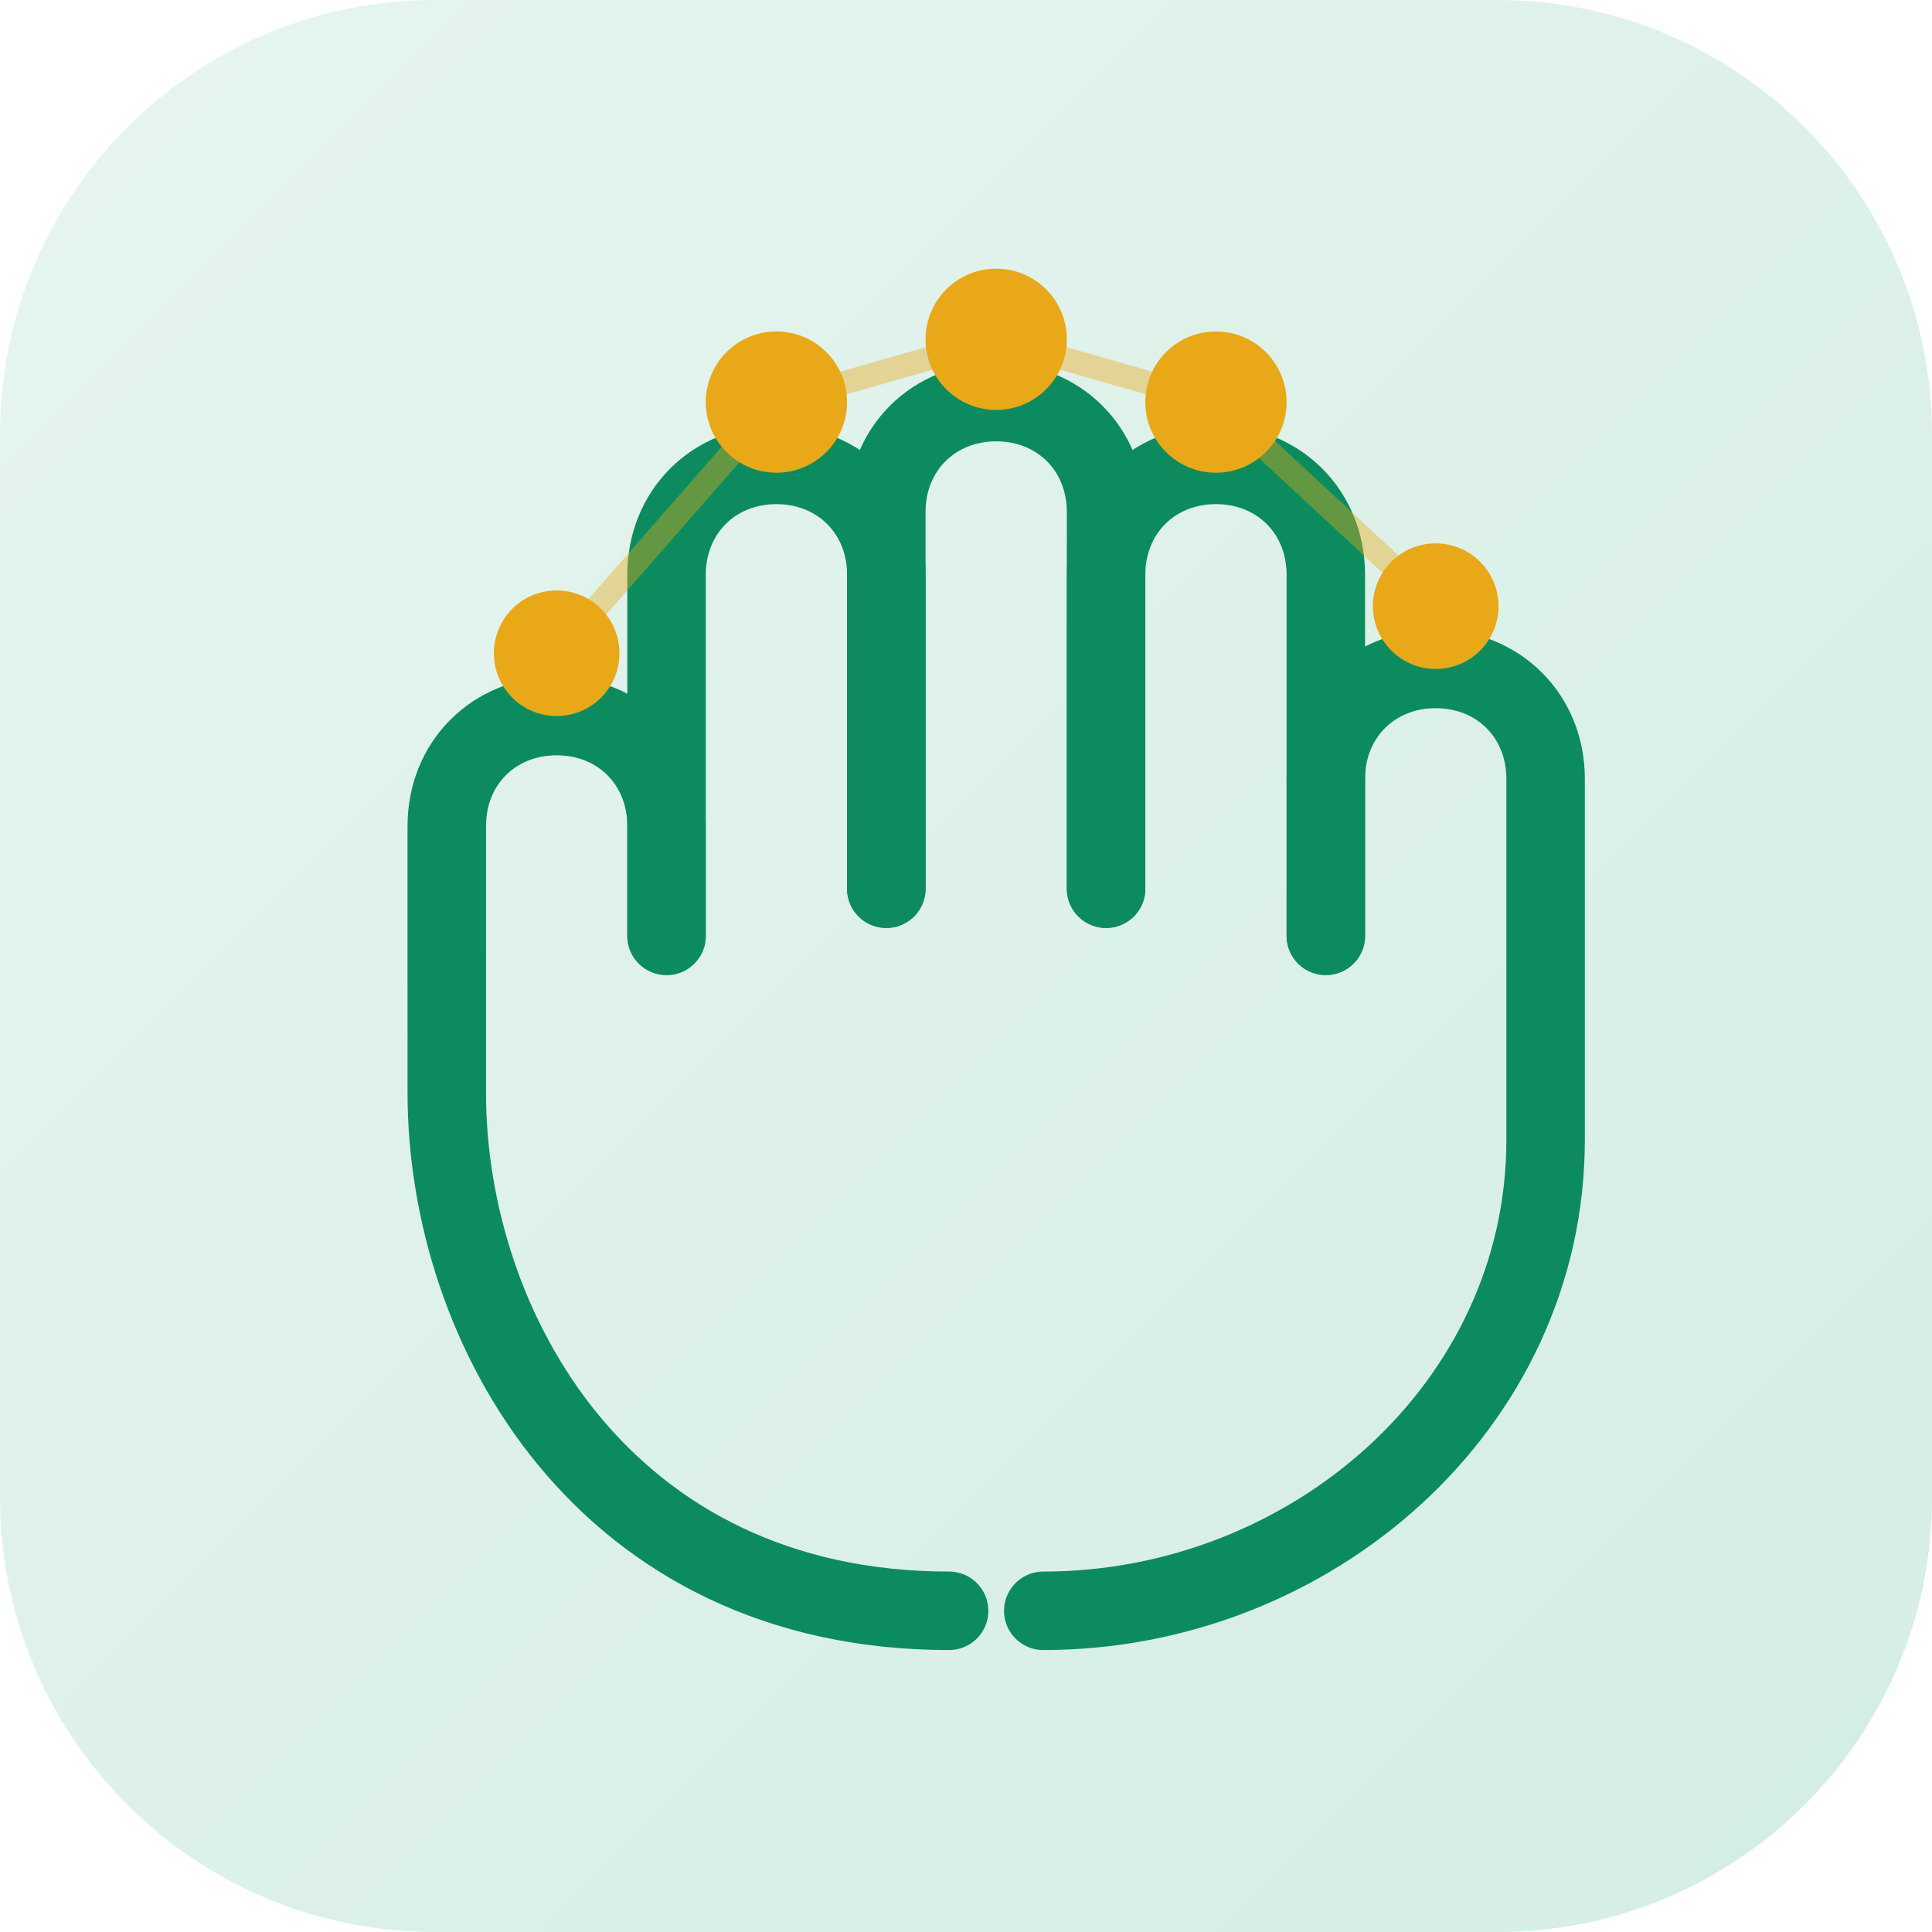
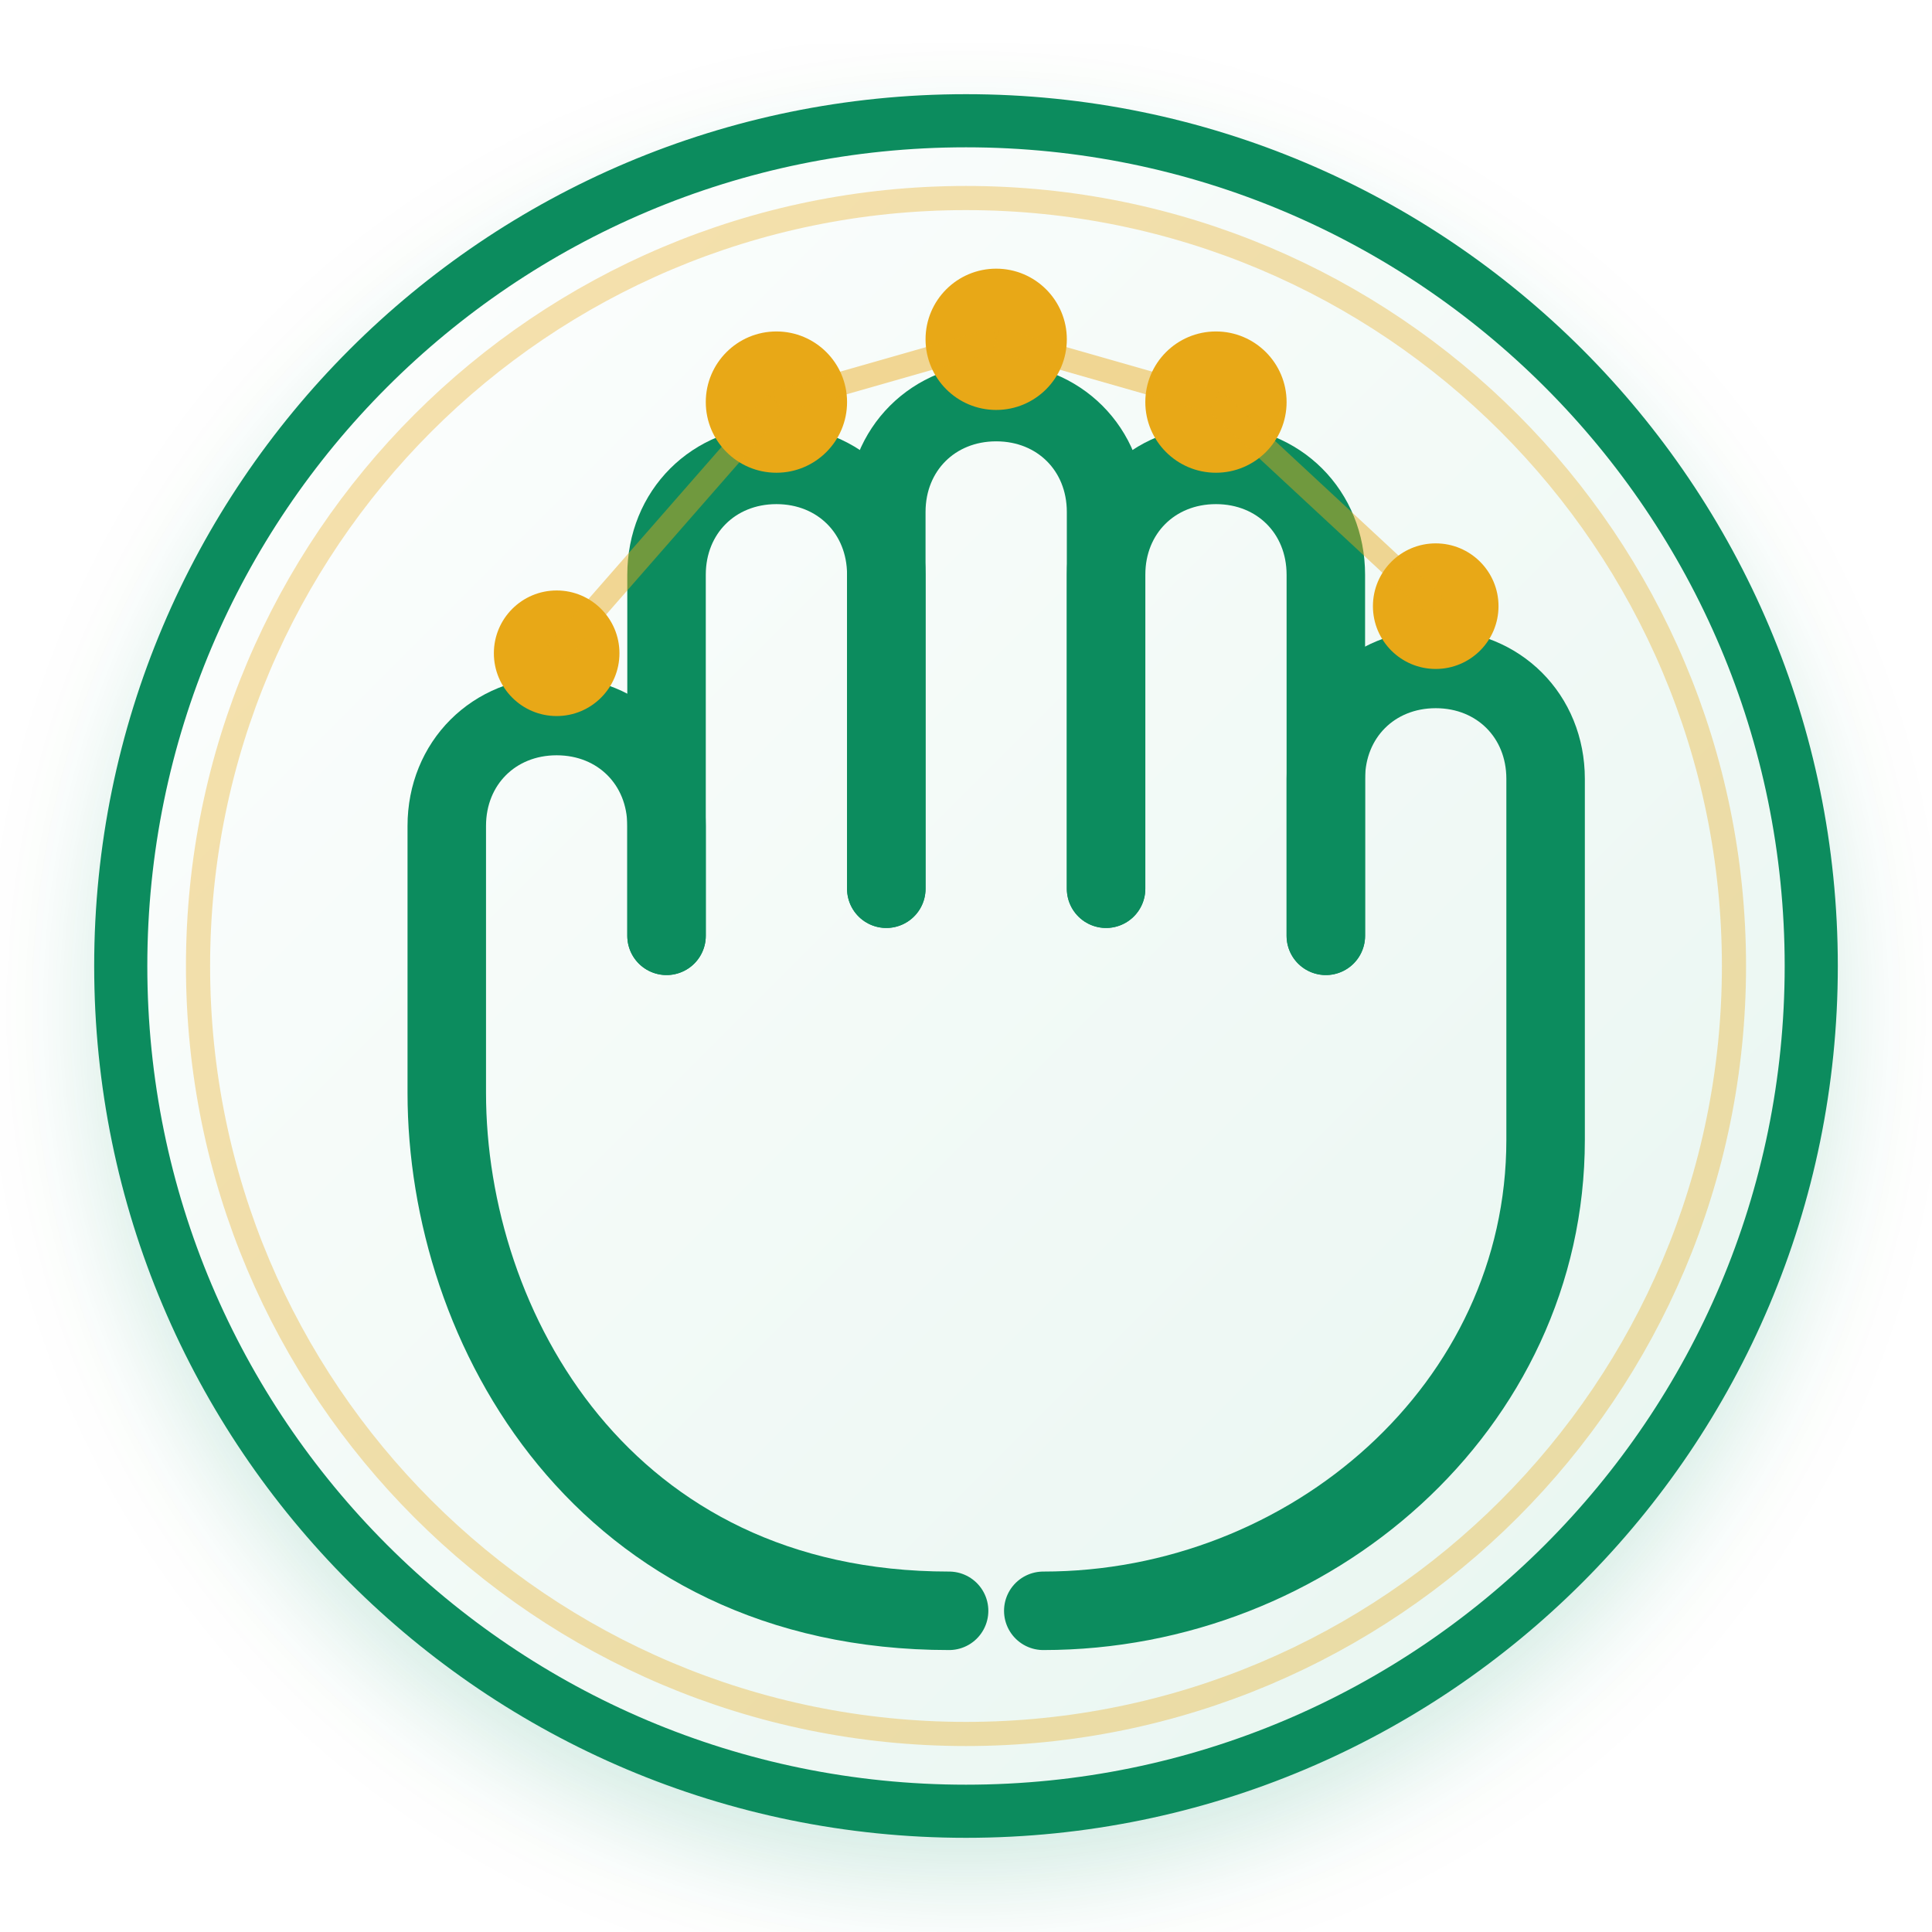
<svg xmlns="http://www.w3.org/2000/svg" width="800" height="800" viewBox="0 0 800 800">
  <defs>
    <linearGradient id="bgGrad" x1="0%" y1="0%" x2="100%" y2="100%">
-       <stop offset="0%" style="stop-color:#E6F5EF;stop-opacity:1" />
-       <stop offset="100%" style="stop-color:#D4EDE3;stop-opacity:1" />
+       <stop offset="0%" style="stop-color:#FFFFFF;stop-opacity:1" />
+       <stop offset="100%" style="stop-color:#E6F5EF;stop-opacity:1" />
    </linearGradient>
+     <filter id="softShadow" x="-20%" y="-20%" width="140%" height="140%">
+       <feDropShadow dx="0" dy="18" stdDeviation="22" flood-color="#0C8C5E" flood-opacity="0.18" />
+     </filter>
  </defs>
-   <rect width="800" height="800" rx="180" fill="url(#bgGrad)" />
+   <circle cx="400" cy="400" r="360" fill="url(#bgGrad)" filter="url(#softShadow)" />
+   <circle cx="400" cy="400" r="350" fill="none" stroke="#0C8C5E" stroke-width="22" />
+   <circle cx="400" cy="400" r="318" fill="none" stroke="#E8A817" stroke-width="10" opacity="0.35" />
  <g transform="translate(120, 95) scale(6.5)">
    <path d="M42 88 C20 88 10 70 10 55 L10 38 C10 34 13 31 17 31 C21 31 24 34 24 38 L24 45" stroke="#0C8C5E" stroke-width="5" stroke-linecap="round" fill="none" />
    <path d="M24 45 L24 22 C24 18 27 15 31 15 C35 15 38 18 38 22 L38 42" stroke="#0C8C5E" stroke-width="5" stroke-linecap="round" fill="none" />
    <path d="M38 42 L38 18 C38 14 41 11 45 11 C49 11 52 14 52 18 L52 42" stroke="#0C8C5E" stroke-width="5" stroke-linecap="round" fill="none" />
    <path d="M52 42 L52 22 C52 18 55 15 59 15 C63 15 66 18 66 22 L66 45" stroke="#0C8C5E" stroke-width="5" stroke-linecap="round" fill="none" />
    <path d="M66 45 L66 35 C66 31 69 28 73 28 C77 28 80 31 80 35 L80 58 C80 75 65 88 48 88" stroke="#0C8C5E" stroke-width="5" stroke-linecap="round" fill="none" />
    <circle cx="31" cy="11" r="4.5" fill="#E8A817" />
    <circle cx="45" cy="7" r="4.5" fill="#E8A817" />
    <circle cx="59" cy="11" r="4.5" fill="#E8A817" />
    <circle cx="73" cy="24" r="4" fill="#E8A817" />
    <circle cx="17" cy="27" r="4" fill="#E8A817" />
-     <line x1="17" y1="27" x2="31" y2="11" stroke="#E8A817" stroke-width="1.5" opacity="0.4" />
-     <line x1="31" y1="11" x2="45" y2="7" stroke="#E8A817" stroke-width="1.5" opacity="0.4" />
-     <line x1="45" y1="7" x2="59" y2="11" stroke="#E8A817" stroke-width="1.5" opacity="0.4" />
-     <line x1="59" y1="11" x2="73" y2="24" stroke="#E8A817" stroke-width="1.5" opacity="0.4" />
+     <line x1="17" y1="27" x2="31" y2="11" stroke="#E8A817" stroke-width="1.5" opacity="0.45" />
+     <line x1="31" y1="11" x2="45" y2="7" stroke="#E8A817" stroke-width="1.5" opacity="0.45" />
+     <line x1="45" y1="7" x2="59" y2="11" stroke="#E8A817" stroke-width="1.5" opacity="0.45" />
+     <line x1="59" y1="11" x2="73" y2="24" stroke="#E8A817" stroke-width="1.5" opacity="0.45" />
  </g>
</svg>
